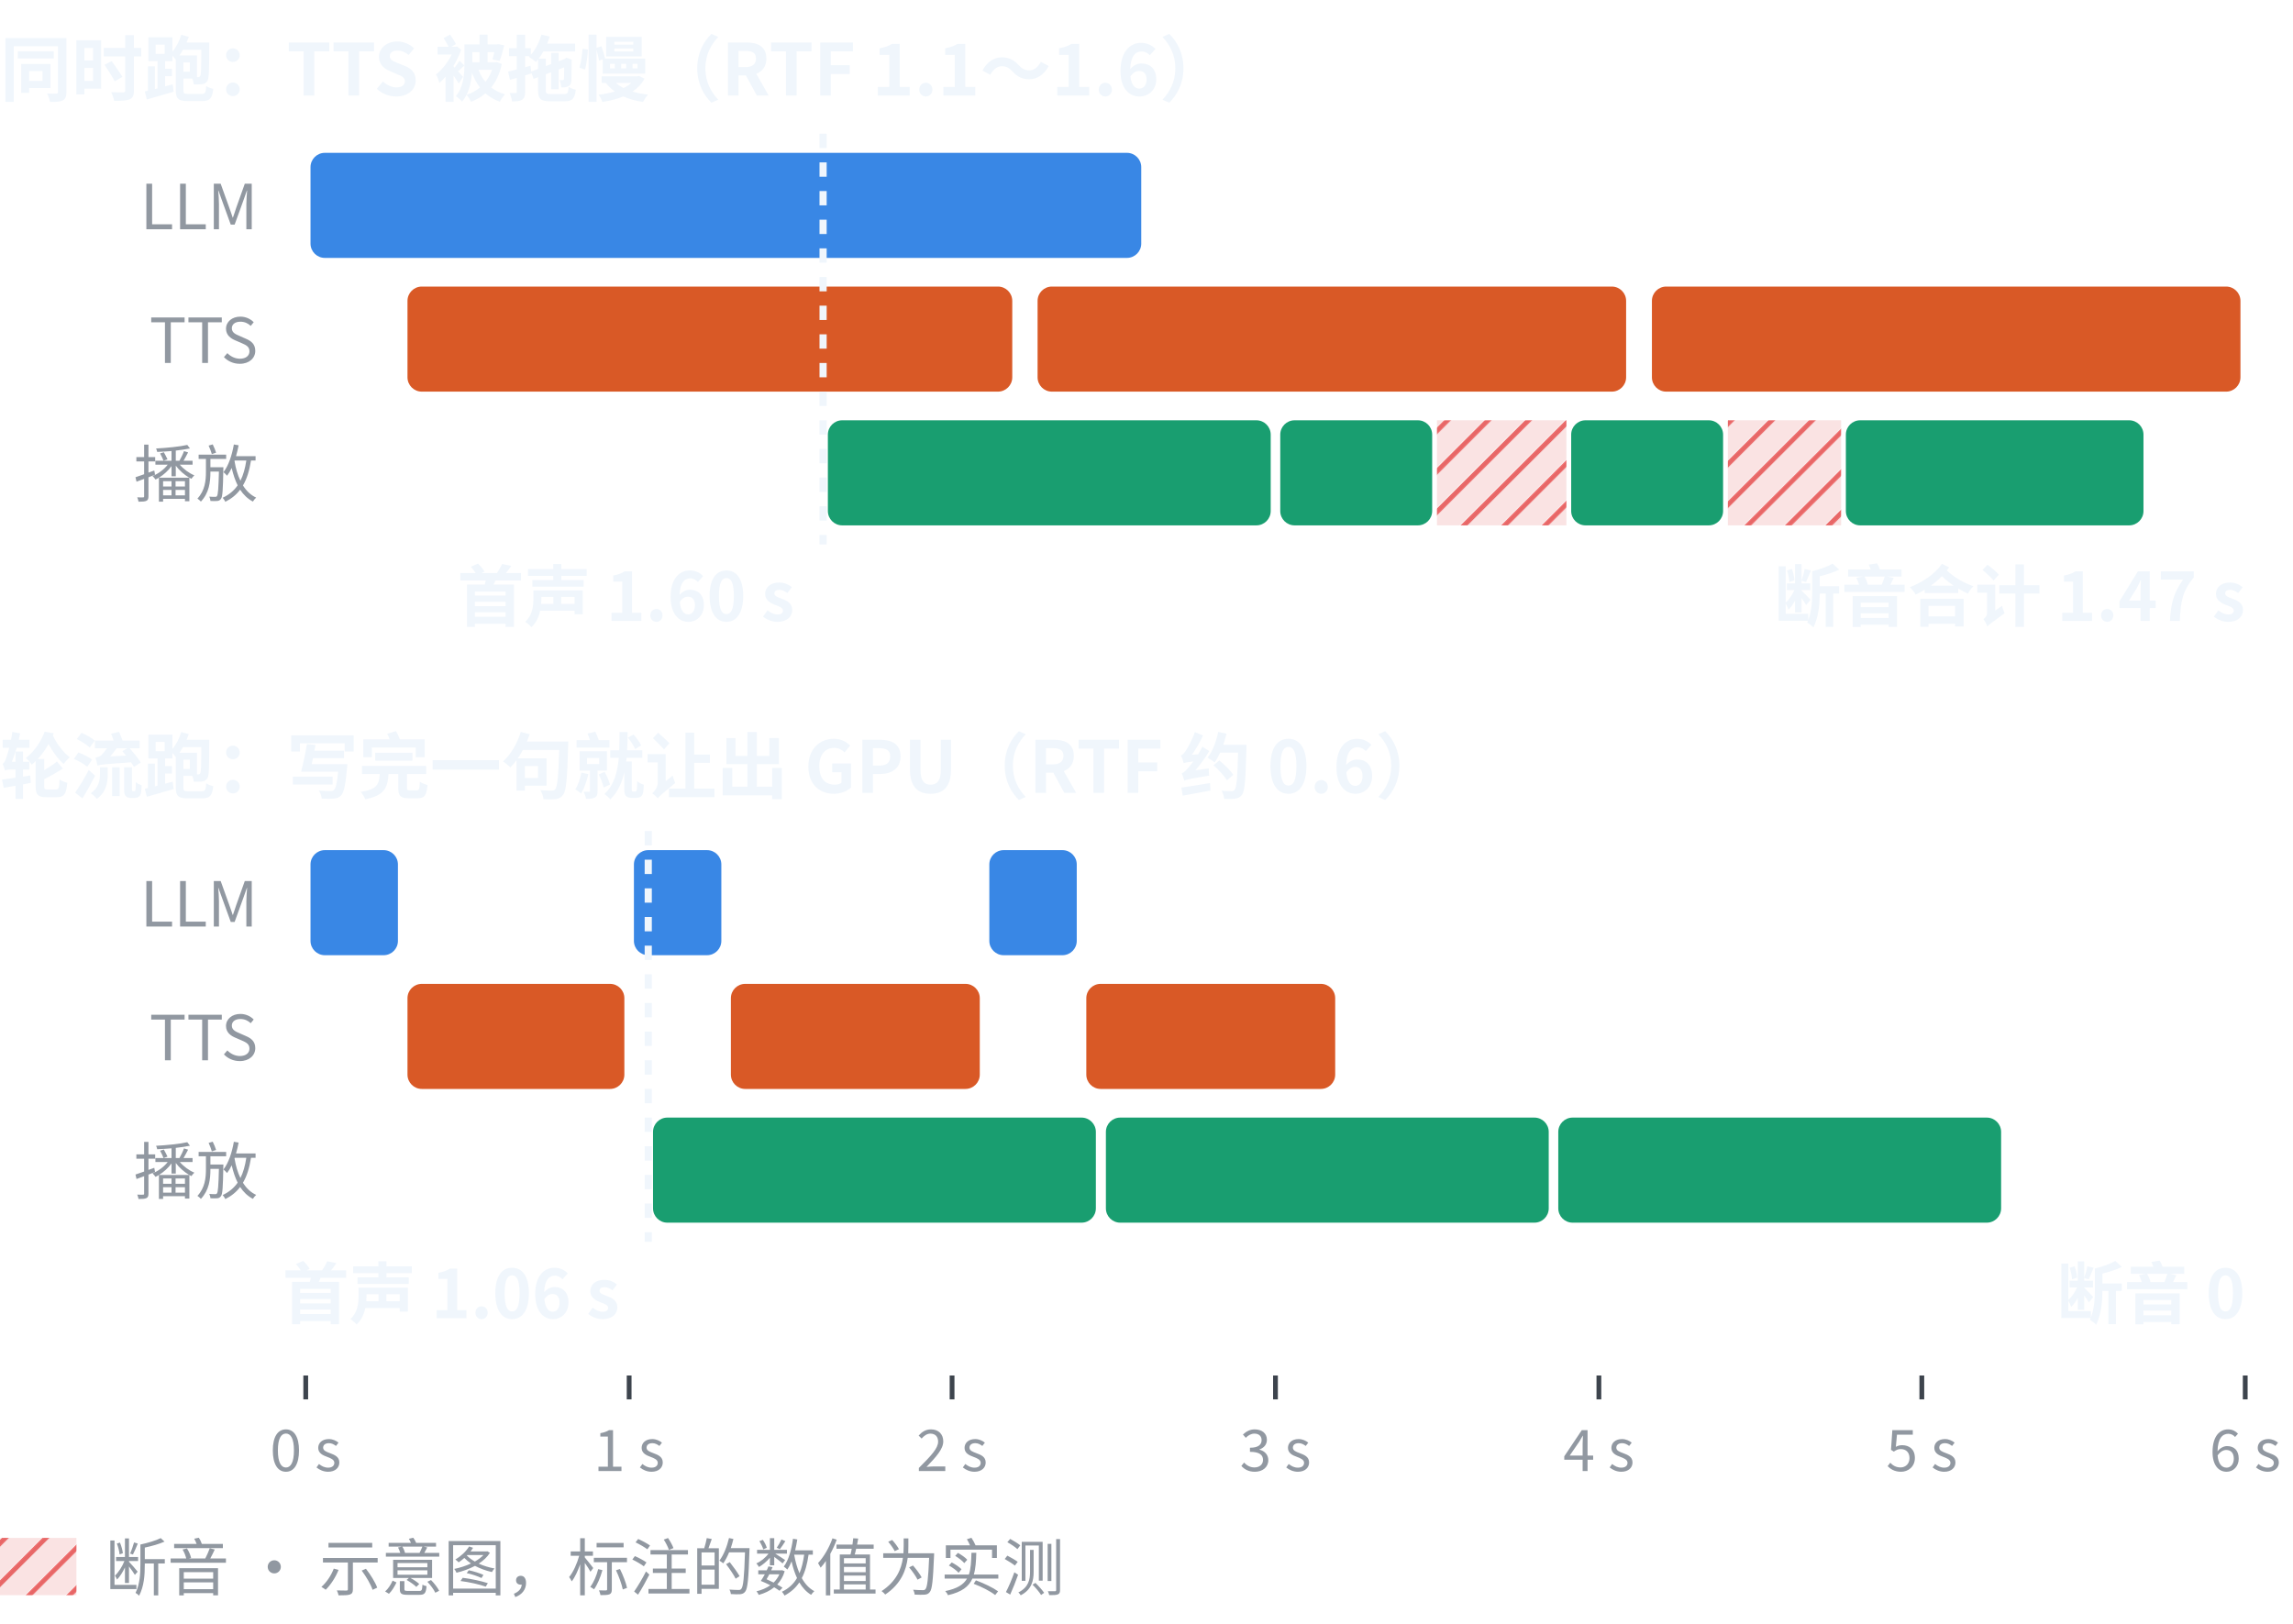
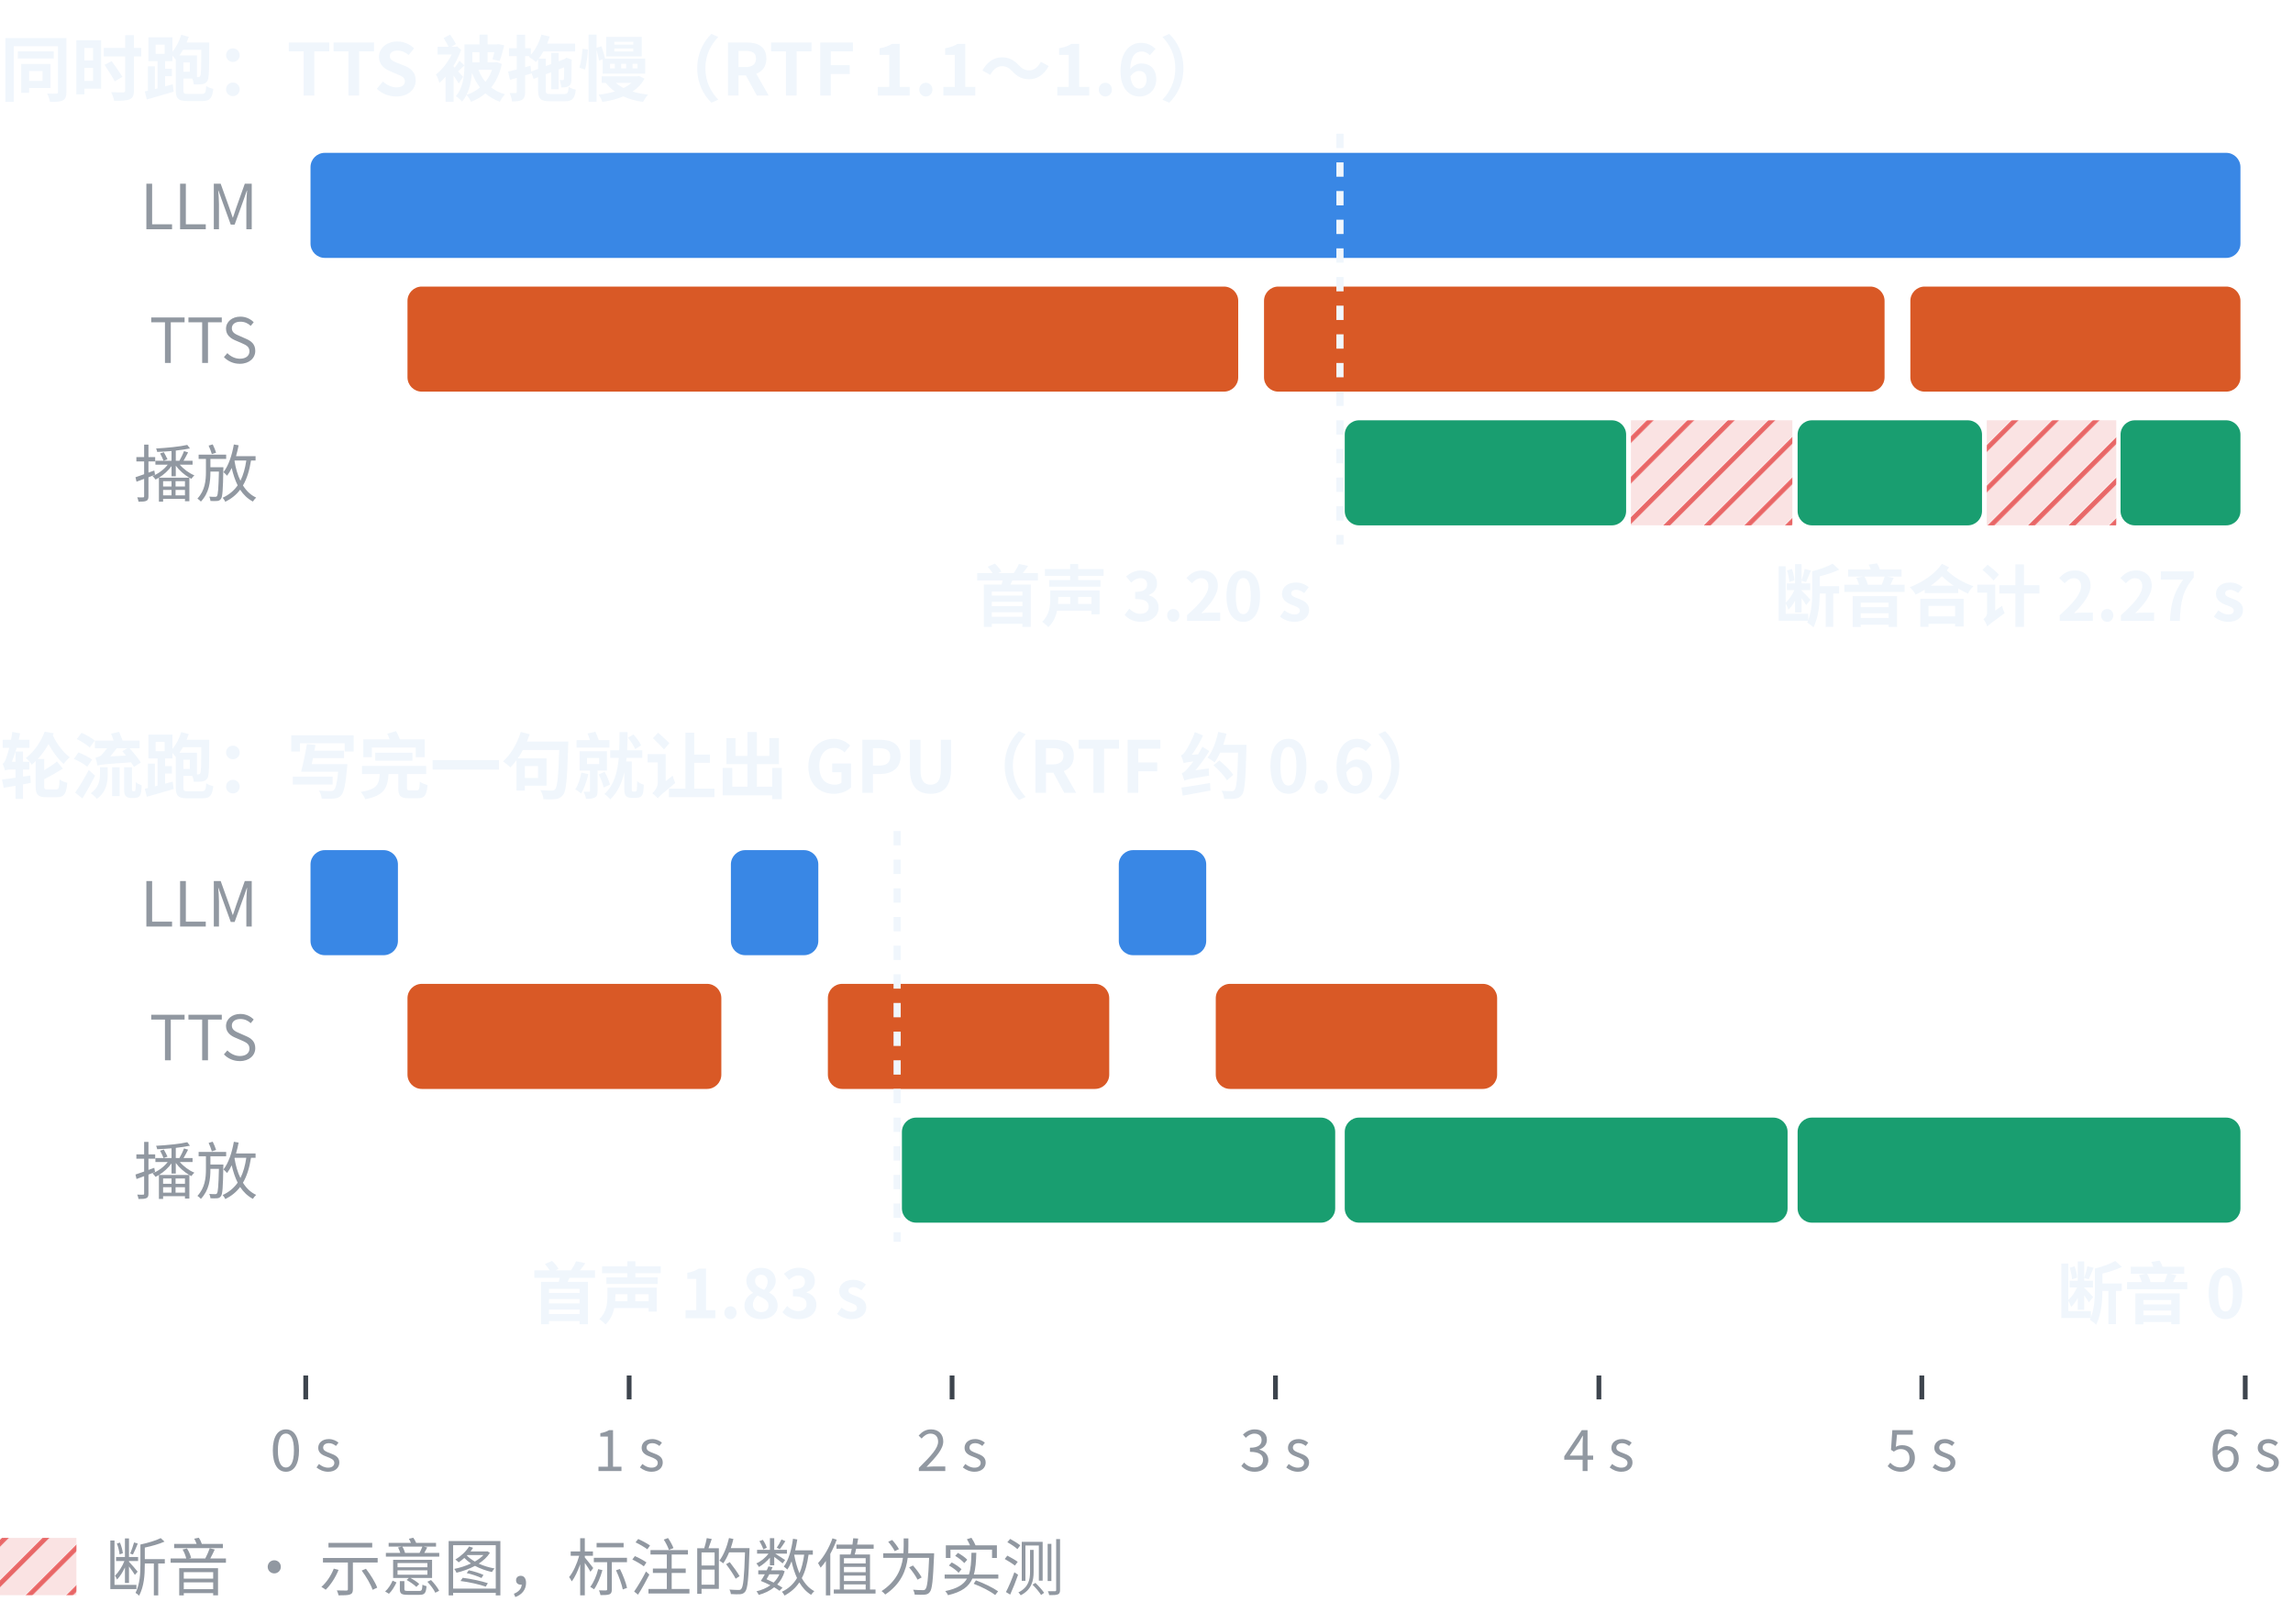
<svg xmlns="http://www.w3.org/2000/svg" viewBox="0 0 480 340" width="480" height="340" font-family="-apple-system,'Segoe UI','PingFang SC','Hiragino Sans GB','Microsoft YaHei','Noto Sans CJK SC',sans-serif">
  <defs>
    <pattern id="hatch" width="6" height="6" patternUnits="userSpaceOnUse" patternTransform="rotate(45)">
      <rect width="6" height="6" fill="#e66767" fill-opacity="0.18" />
      <line x1="0" y1="0" x2="0" y2="6" stroke="#e66767" stroke-width="2" />
    </pattern>
  </defs>
  <text x="0.0" y="20.0" font-size="15" fill="#f0f6fc" text-anchor="start" font-weight="600">同时跑：TTS 被拖慢（RTF 1.1～1.6）</text>
  <text x="54.0" y="48.0" font-size="13" fill="#9198a1" text-anchor="end" font-weight="400">LLM</text>
-   <rect x="65.0" y="32.0" width="173.9" height="22" rx="3.0" fill="#3987e5" />
+   <rect x="65.0" y="32.0" width="404.0" height="22" rx="3.0" fill="#3987e5" />
  <text x="54.0" y="76.0" font-size="13" fill="#9198a1" text-anchor="end" font-weight="400">TTS</text>
-   <rect x="85.3" y="60.0" width="126.6" height="22" rx="3.0" fill="#d95926" />
-   <rect x="217.2" y="60.0" width="123.2" height="22" rx="3.0" fill="#d95926" />
-   <rect x="345.8" y="60.0" width="123.2" height="22" rx="3.0" fill="#d95926" />
+   <rect x="85.3" y="60.0" width="173.9" height="22" rx="3.0" fill="#d95926" />
+   <rect x="264.6" y="60.0" width="129.9" height="22" rx="3.0" fill="#d95926" />
+   <rect x="399.9" y="60.0" width="69.1" height="22" rx="3.0" fill="#d95926" />
  <text x="54.0" y="104.0" font-size="13" fill="#9198a1" text-anchor="end" font-weight="400">播放</text>
-   <rect x="173.3" y="88.0" width="92.7" height="22" rx="3.0" fill="#199e70" />
-   <rect x="268.0" y="88.0" width="31.8" height="22" rx="3.0" fill="#199e70" />
-   <rect x="328.9" y="88.0" width="31.8" height="22" rx="3.0" fill="#199e70" />
-   <rect x="386.4" y="88.0" width="62.3" height="22" rx="3.0" fill="#199e70" />
-   <rect x="300.8" y="88" width="27.1" height="22" fill="url(#hatch)" />
-   <rect x="361.7" y="88" width="23.7" height="22" fill="url(#hatch)" />
-   <line x1="172.3" y1="28" x2="172.3" y2="114" stroke="#f0f6fc" stroke-width="1.5" stroke-dasharray="3 3" />
-   <text x="166.3" y="130.0" font-size="14" fill="#f0f6fc" text-anchor="end" font-weight="600">首声 1.60 s</text>
-   <text x="470.0" y="130.0" font-size="14" fill="#f0f6fc" text-anchor="end" font-weight="600">断音合计 1.47 s</text>
+   <rect x="281.5" y="88.0" width="58.9" height="22" rx="3.0" fill="#199e70" />
+   <rect x="376.3" y="88.0" width="38.6" height="22" rx="3.0" fill="#199e70" />
+   <rect x="443.9" y="88.0" width="25.1" height="22" rx="3.0" fill="#199e70" />
+   <rect x="341.4" y="88" width="33.8" height="22" fill="url(#hatch)" />
+   <rect x="415.9" y="88" width="27.1" height="22" fill="url(#hatch)" />
+   <line x1="280.5" y1="28" x2="280.5" y2="114" stroke="#f0f6fc" stroke-width="1.5" stroke-dasharray="3 3" />
+   <text x="274.5" y="130.0" font-size="14" fill="#f0f6fc" text-anchor="end" font-weight="600">首声 3.20 s</text>
+   <text x="470.0" y="130.0" font-size="14" fill="#f0f6fc" text-anchor="end" font-weight="600">断音合计 2.27 s</text>
  <text x="0.0" y="166.0" font-size="15" fill="#f0f6fc" text-anchor="start" font-weight="600">轮流跑：写完一句就让出 GPU（RTF 约 0.6）</text>
  <text x="54.0" y="194.0" font-size="13" fill="#9198a1" text-anchor="end" font-weight="400">LLM</text>
  <rect x="65.0" y="178.0" width="18.3" height="22" rx="3.0" fill="#3987e5" />
-   <rect x="132.7" y="178.0" width="18.3" height="22" rx="3.0" fill="#3987e5" />
-   <rect x="207.1" y="178.0" width="18.3" height="22" rx="3.0" fill="#3987e5" />
+   <rect x="153.0" y="178.0" width="18.3" height="22" rx="3.0" fill="#3987e5" />
+   <rect x="234.2" y="178.0" width="18.3" height="22" rx="3.0" fill="#3987e5" />
  <text x="54.0" y="222.0" font-size="13" fill="#9198a1" text-anchor="end" font-weight="400">TTS</text>
-   <rect x="85.3" y="206.0" width="45.4" height="22" rx="3.0" fill="#d95926" />
-   <rect x="153.0" y="206.0" width="52.1" height="22" rx="3.0" fill="#d95926" />
-   <rect x="227.4" y="206.0" width="52.1" height="22" rx="3.0" fill="#d95926" />
+   <rect x="85.3" y="206.0" width="65.7" height="22" rx="3.0" fill="#d95926" />
+   <rect x="173.3" y="206.0" width="58.9" height="22" rx="3.0" fill="#d95926" />
+   <rect x="254.5" y="206.0" width="58.9" height="22" rx="3.0" fill="#d95926" />
  <text x="54.0" y="250.0" font-size="13" fill="#9198a1" text-anchor="end" font-weight="400">播放</text>
-   <rect x="136.7" y="234.0" width="92.7" height="22" rx="3.0" fill="#199e70" />
-   <rect x="231.5" y="234.0" width="92.7" height="22" rx="3.0" fill="#199e70" />
-   <rect x="326.2" y="234.0" width="92.7" height="22" rx="3.0" fill="#199e70" />
-   <line x1="135.7" y1="174" x2="135.7" y2="260" stroke="#f0f6fc" stroke-width="1.5" stroke-dasharray="3 3" />
-   <text x="129.7" y="276.0" font-size="14" fill="#f0f6fc" text-anchor="end" font-weight="600">首声 1.06 s</text>
+   <rect x="188.8" y="234.0" width="90.7" height="22" rx="3.0" fill="#199e70" />
+   <rect x="281.5" y="234.0" width="92.7" height="22" rx="3.0" fill="#199e70" />
+   <rect x="376.3" y="234.0" width="92.7" height="22" rx="3.0" fill="#199e70" />
+   <line x1="187.8" y1="174" x2="187.8" y2="260" stroke="#f0f6fc" stroke-width="1.5" stroke-dasharray="3 3" />
+   <text x="181.8" y="276.0" font-size="14" fill="#f0f6fc" text-anchor="end" font-weight="600">首声 1.83 s</text>
  <text x="470.0" y="276.0" font-size="14" fill="#f0f6fc" text-anchor="end" font-weight="600">断音 0</text>
  <line x1="64.0" y1="288" x2="64.0" y2="293" stroke="#3d444d" />
  <text x="64.0" y="308.0" font-size="12" fill="#9198a1" text-anchor="middle" font-weight="400">0 s</text>
  <line x1="131.7" y1="288" x2="131.7" y2="293" stroke="#3d444d" />
  <text x="131.7" y="308.0" font-size="12" fill="#9198a1" text-anchor="middle" font-weight="400">1 s</text>
  <line x1="199.3" y1="288" x2="199.3" y2="293" stroke="#3d444d" />
  <text x="199.3" y="308.0" font-size="12" fill="#9198a1" text-anchor="middle" font-weight="400">2 s</text>
  <line x1="267.0" y1="288" x2="267.0" y2="293" stroke="#3d444d" />
  <text x="267.0" y="308.0" font-size="12" fill="#9198a1" text-anchor="middle" font-weight="400">3 s</text>
  <line x1="334.7" y1="288" x2="334.7" y2="293" stroke="#3d444d" />
  <text x="334.7" y="308.0" font-size="12" fill="#9198a1" text-anchor="middle" font-weight="400">4 s</text>
  <line x1="402.3" y1="288" x2="402.3" y2="293" stroke="#3d444d" />
  <text x="402.3" y="308.0" font-size="12" fill="#9198a1" text-anchor="middle" font-weight="400">5 s</text>
  <line x1="470.0" y1="288" x2="470.0" y2="293" stroke="#3d444d" />
  <text x="470.0" y="308.0" font-size="12" fill="#9198a1" text-anchor="middle" font-weight="400">6 s</text>
  <rect x="0" y="322" width="16" height="12" fill="url(#hatch)" />
  <text x="22.0" y="333.0" font-size="13" fill="#9198a1" text-anchor="start" font-weight="400">断音 · 示意图，标注的数值为实测</text>
</svg>
